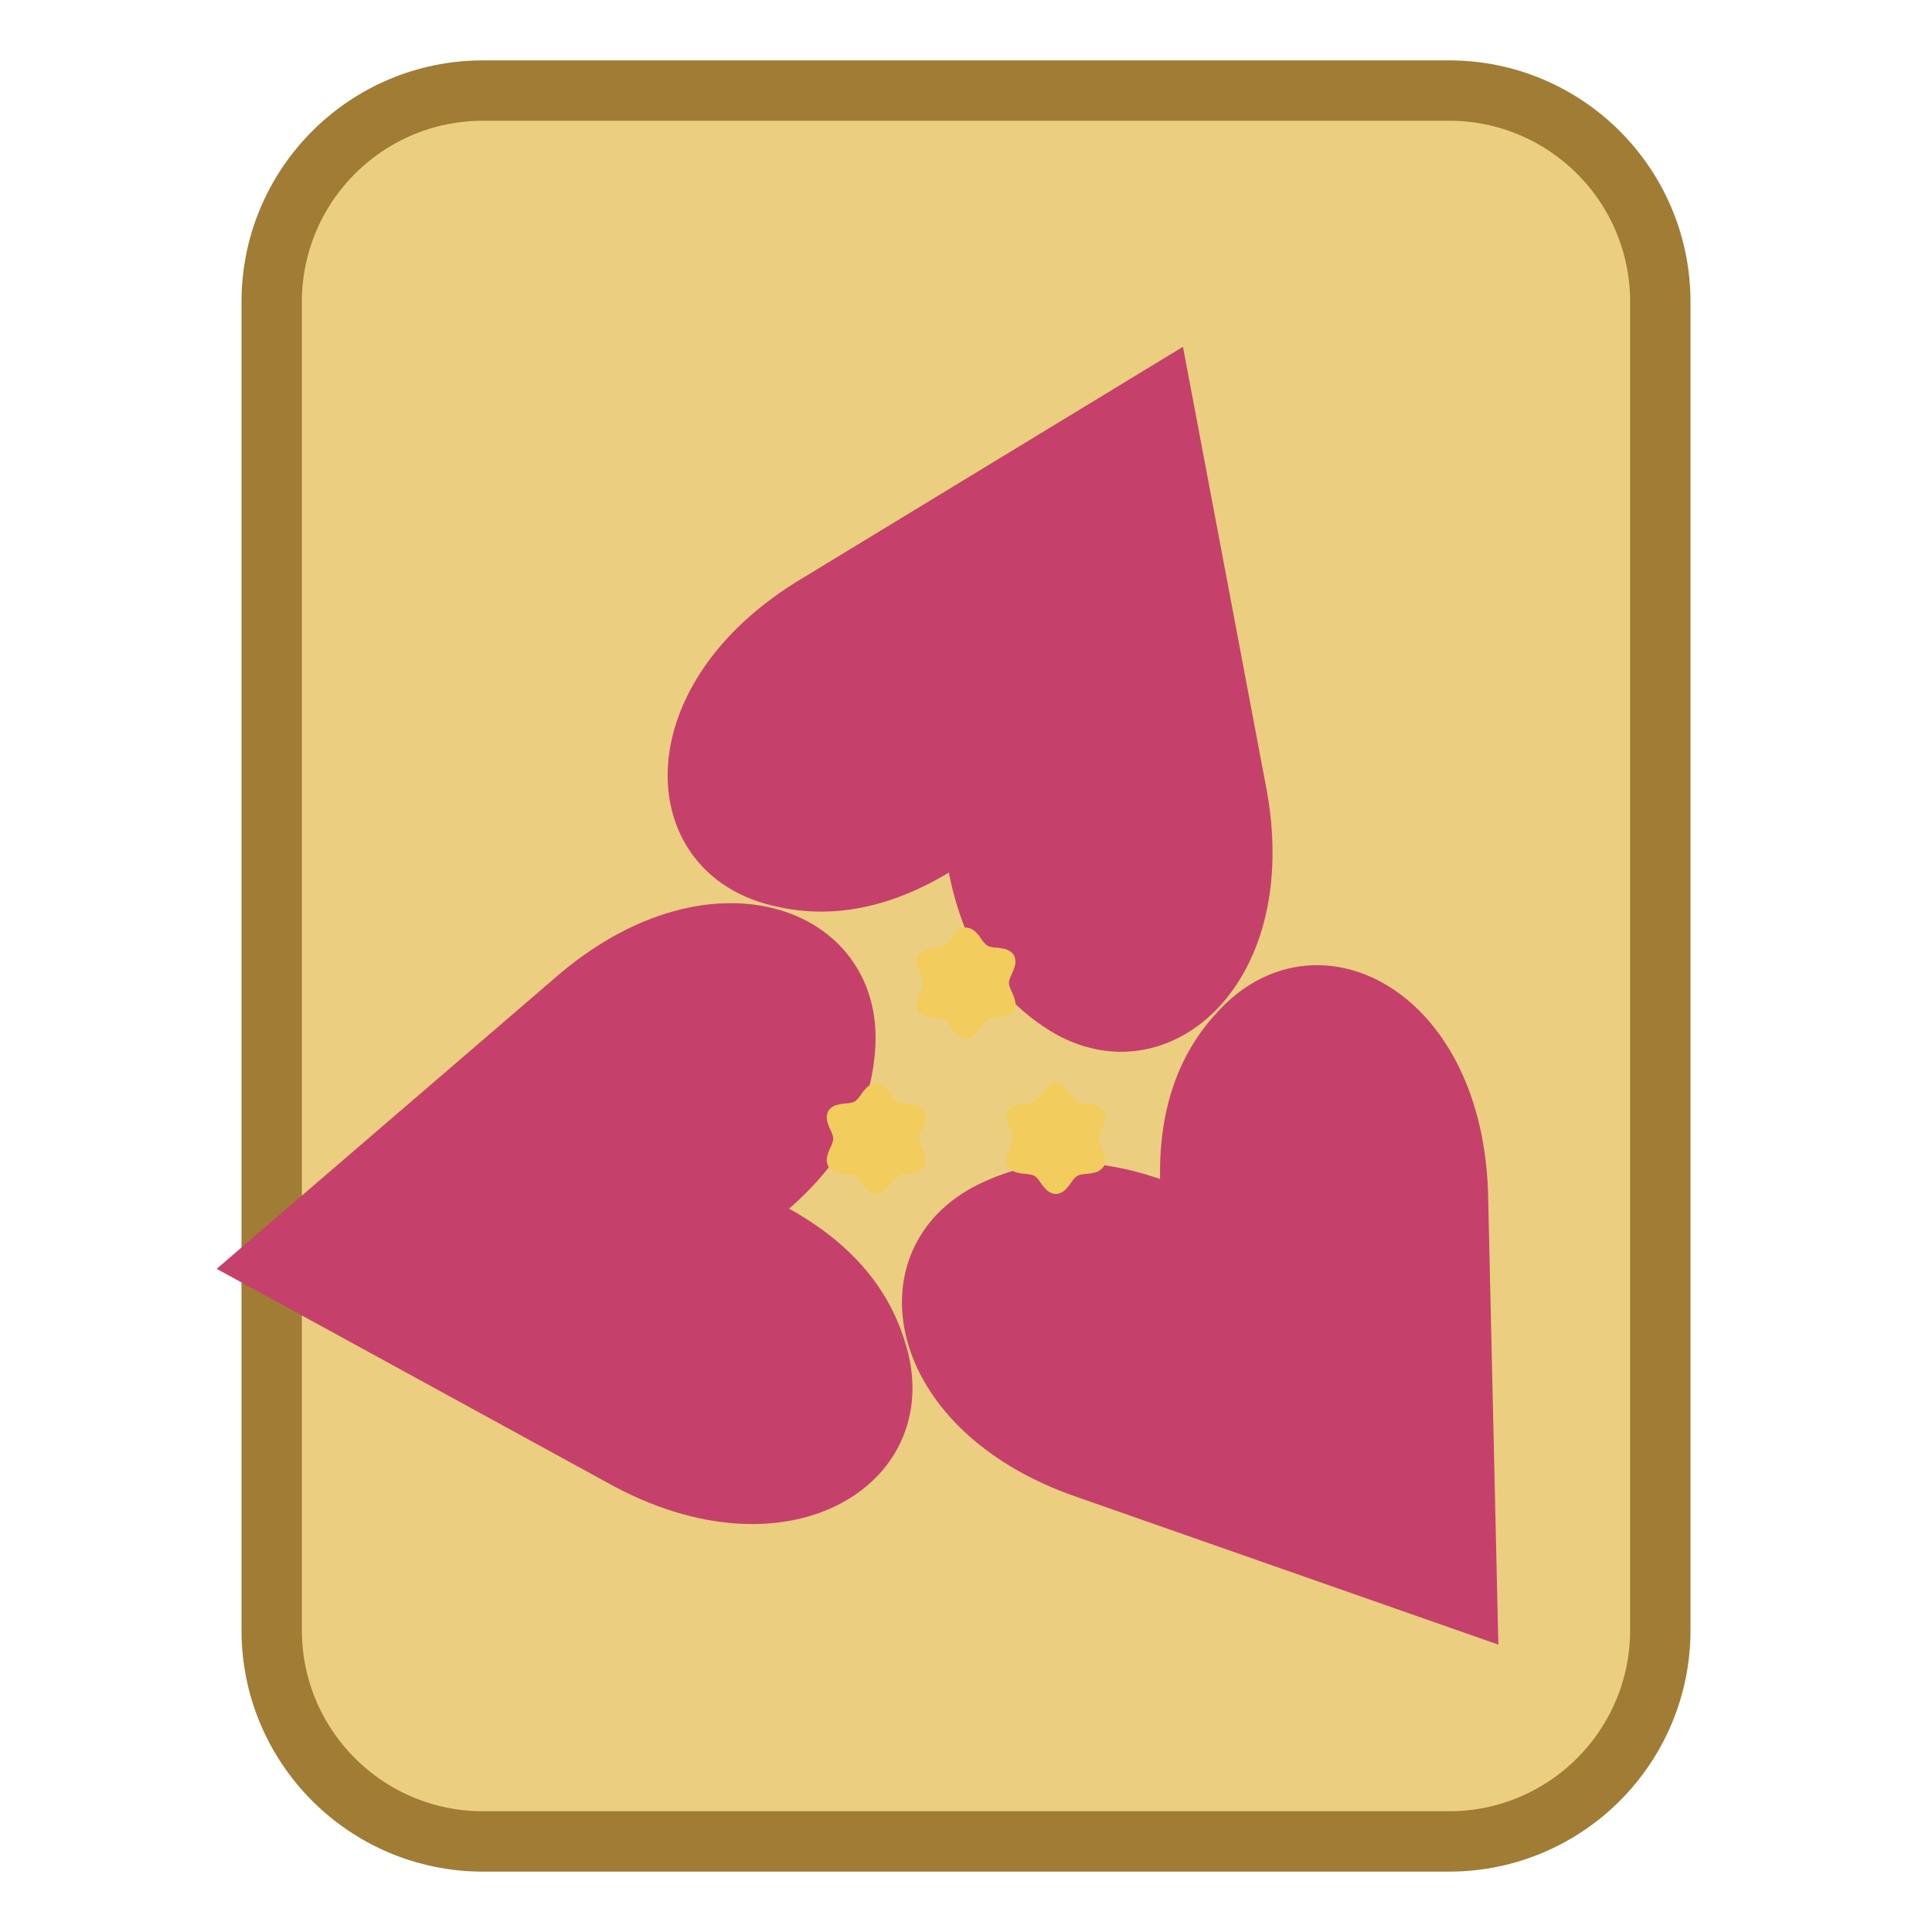
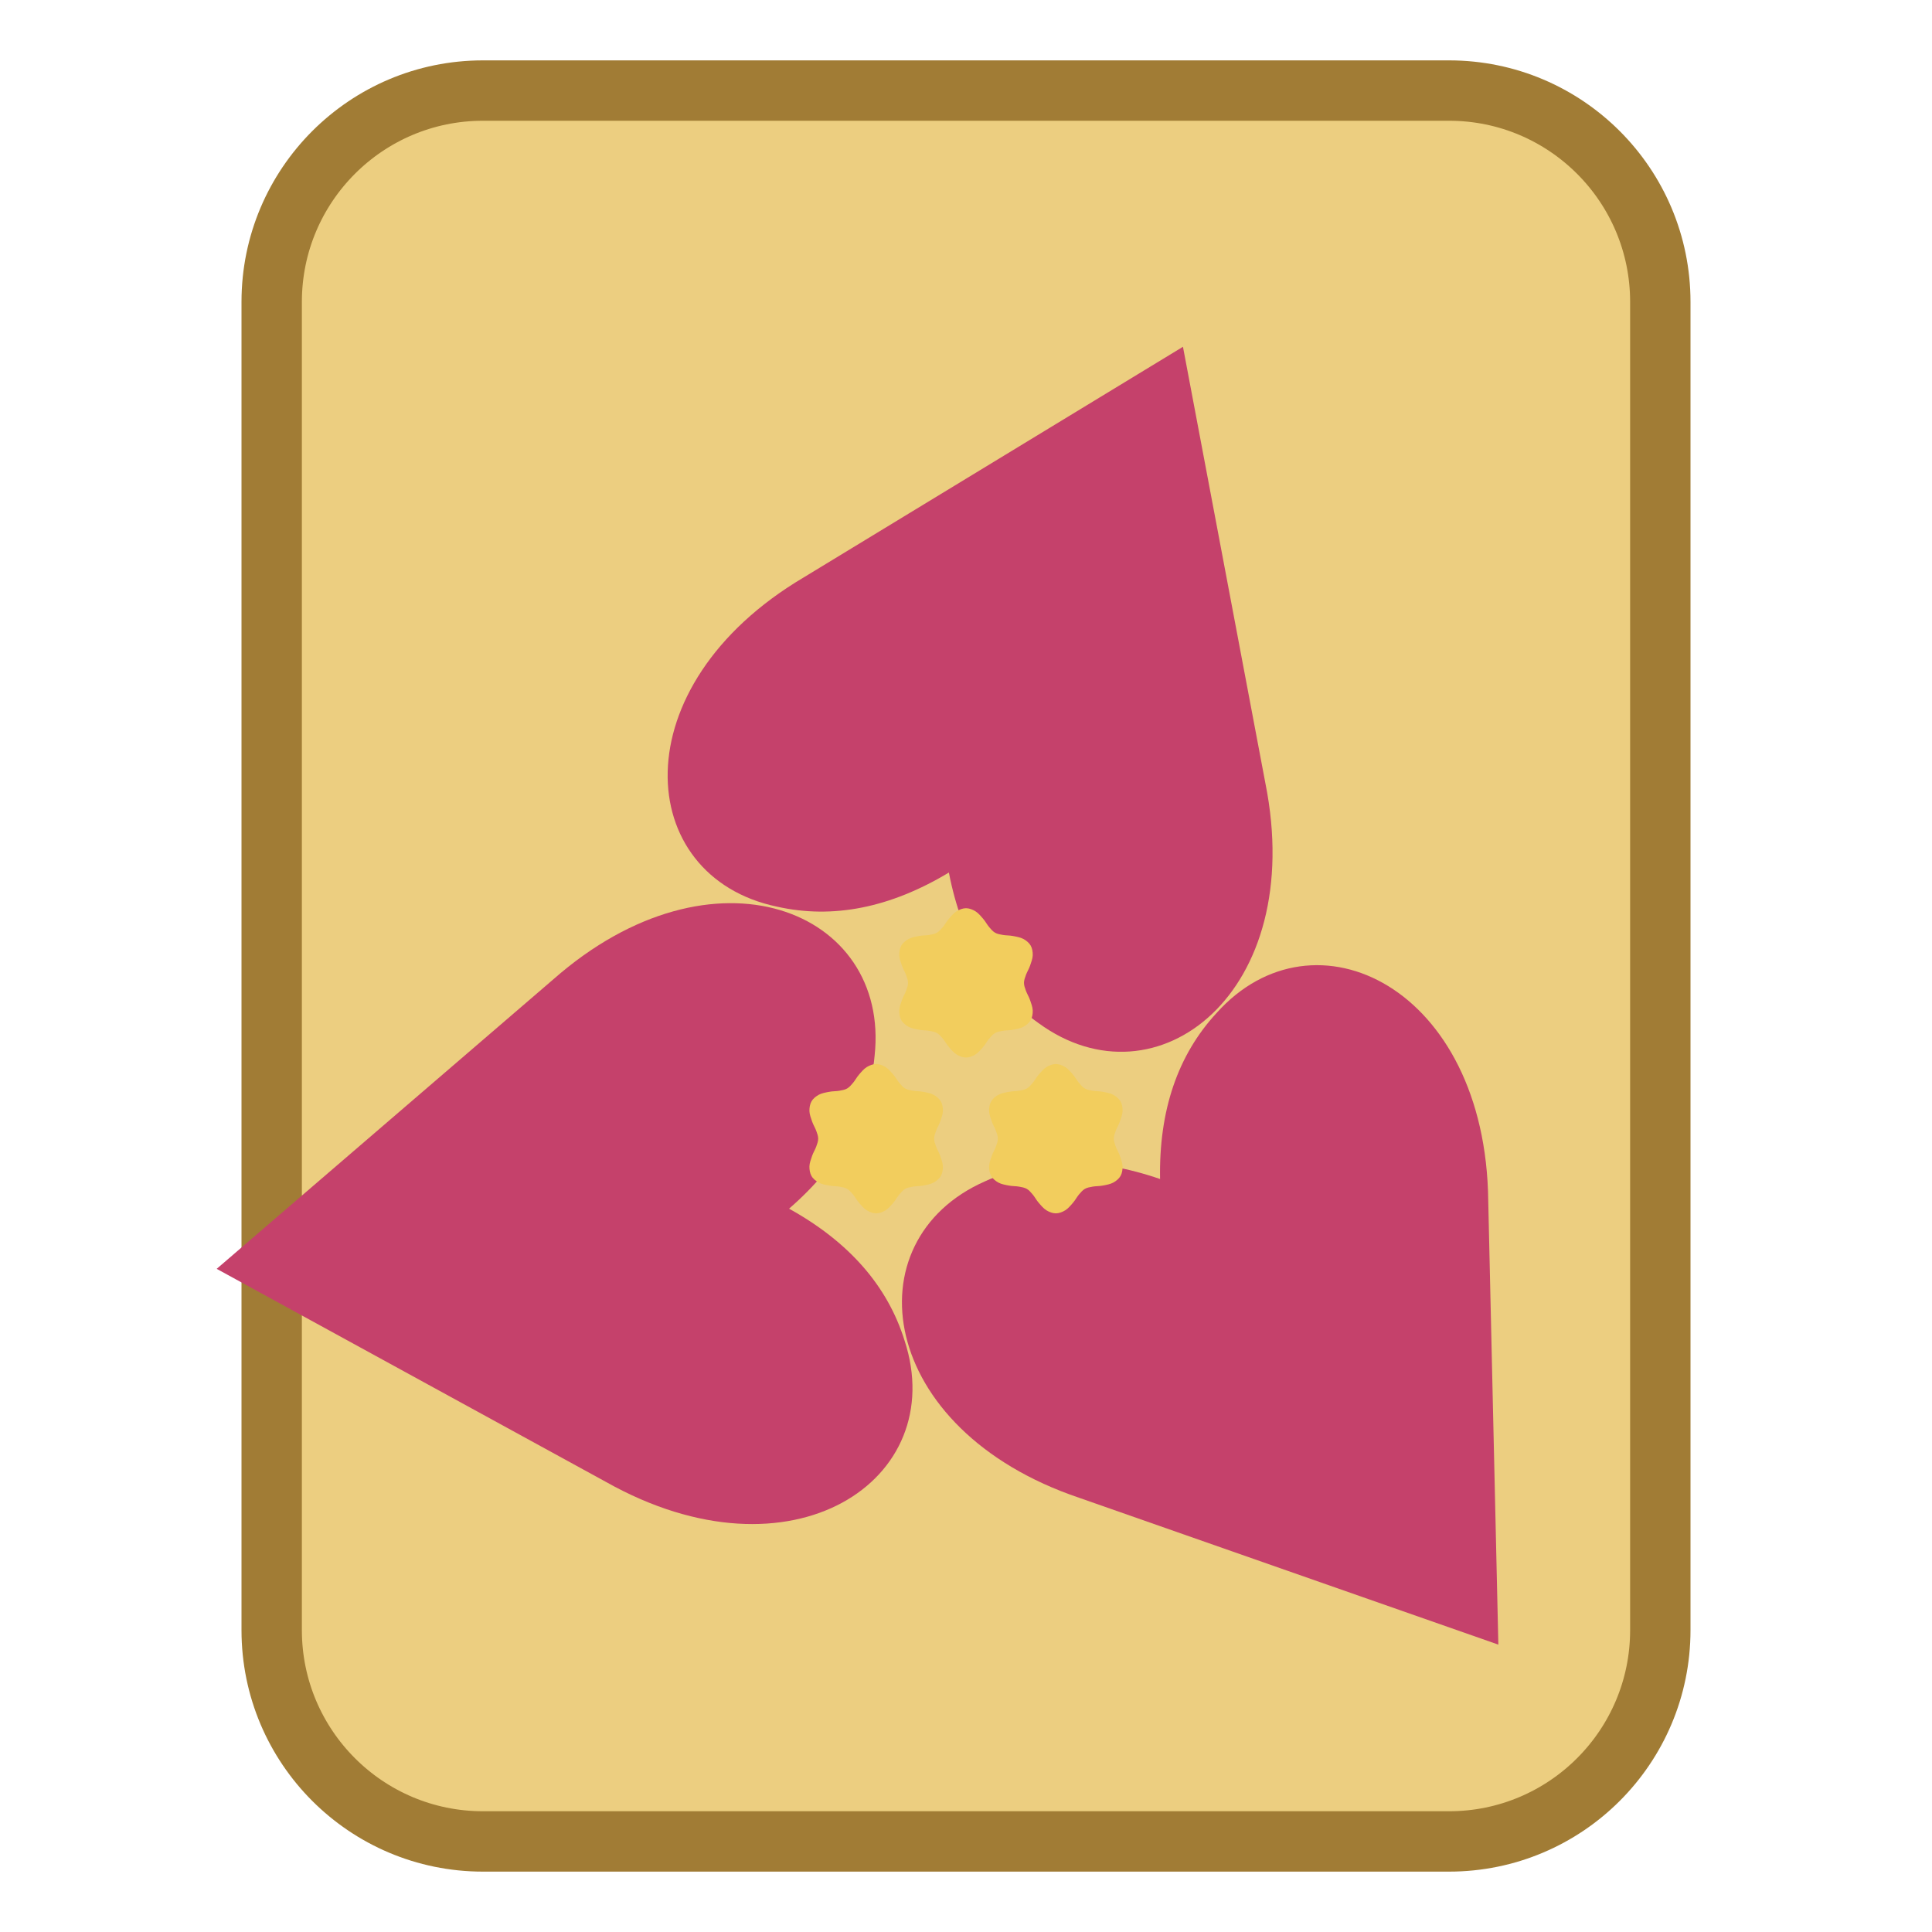
<svg xmlns="http://www.w3.org/2000/svg" viewBox="0 0 64 64" fill="none" role="img" aria-label="旋心">
  <rect x="9" y="3" width="46" height="58" rx="7" fill="#ECCE80" stroke="#A17C35" stroke-width="2" />
  <g transform="translate(32 36) scale(0.93) translate(-32 -36)">
    <g transform="rotate(0 32 36)">
      <g transform="translate(0 -2) rotate(24 32 29)">
        <path d="M32 10 L41 23 C45.4 29.2 42.2 35.2 37.1 34.1 Q34.1 33.5 32 30.5 Q29.9 33.5 26.9 34.1 C21.8 35.2 18.6 29.2 23 23 Z" fill="#C5416B" />
      </g>
    </g>
    <g transform="rotate(120 32 36)">
      <g transform="translate(0 -2) rotate(24 32 29)">
        <path d="M32 10 L41 23 C45.4 29.2 42.2 35.2 37.1 34.1 Q34.1 33.5 32 30.5 Q29.9 33.5 26.9 34.1 C21.8 35.2 18.6 29.2 23 23 Z" fill="#C5416B" />
      </g>
    </g>
    <g transform="rotate(240 32 36)">
      <g transform="translate(0 -2) rotate(24 32 29)">
        <path d="M32 10 L41 23 C45.4 29.2 42.2 35.2 37.1 34.1 Q34.1 33.5 32 30.5 Q29.9 33.5 26.9 34.1 C21.8 35.2 18.6 29.2 23 23 Z" fill="#C5416B" />
      </g>
    </g>
    <g data-flower-center="bougainvillea">
-       <path d="M32 28.53C32.083 28.53 32.173 28.564 32.249 28.611C32.324 28.657 32.393 28.74 32.453 28.81C32.513 28.879 32.558 28.966 32.61 29.027C32.662 29.088 32.705 29.14 32.765 29.175C32.825 29.21 32.892 29.221 32.971 29.235C33.049 29.25 33.147 29.245 33.237 29.263C33.328 29.28 33.434 29.298 33.512 29.34C33.59 29.382 33.665 29.443 33.706 29.515C33.748 29.587 33.763 29.682 33.761 29.771C33.758 29.86 33.72 29.96 33.69 30.047C33.66 30.134 33.608 30.216 33.581 30.292C33.554 30.367 33.53 30.431 33.53 30.5C33.53 30.569 33.554 30.633 33.581 30.708C33.608 30.784 33.66 30.866 33.69 30.953C33.72 31.04 33.758 31.14 33.761 31.229C33.763 31.318 33.748 31.413 33.706 31.485C33.665 31.557 33.59 31.618 33.512 31.66C33.434 31.702 33.328 31.72 33.237 31.737C33.147 31.755 33.049 31.75 32.971 31.765C32.892 31.779 32.825 31.79 32.765 31.825C32.705 31.86 32.662 31.912 32.61 31.973C32.558 32.034 32.513 32.121 32.453 32.19C32.393 32.26 32.324 32.343 32.249 32.389C32.173 32.436 32.083 32.47 32 32.47C31.917 32.47 31.827 32.436 31.751 32.389C31.676 32.343 31.607 32.26 31.547 32.19C31.487 32.121 31.442 32.034 31.39 31.973C31.338 31.912 31.295 31.86 31.235 31.825C31.175 31.79 31.108 31.779 31.029 31.765C30.951 31.75 30.853 31.755 30.763 31.737C30.672 31.72 30.566 31.702 30.488 31.66C30.41 31.618 30.335 31.557 30.294 31.485C30.253 31.413 30.237 31.318 30.239 31.229C30.242 31.14 30.28 31.04 30.31 30.953C30.34 30.866 30.392 30.784 30.419 30.708C30.446 30.633 30.47 30.569 30.47 30.5C30.47 30.431 30.446 30.367 30.419 30.292C30.392 30.216 30.34 30.134 30.31 30.047C30.28 29.96 30.242 29.86 30.239 29.771C30.237 29.682 30.253 29.587 30.294 29.515C30.335 29.443 30.41 29.382 30.488 29.34C30.566 29.298 30.672 29.28 30.763 29.263C30.853 29.245 30.951 29.25 31.029 29.235C31.108 29.221 31.175 29.21 31.235 29.175C31.295 29.14 31.338 29.088 31.39 29.027C31.442 28.966 31.487 28.879 31.547 28.81C31.607 28.74 31.676 28.657 31.751 28.611C31.827 28.564 31.917 28.53 32 28.53Z" transform="translate(0 1.8)" fill="#F2CD5D" />
-       <path d="M32 28.53C32.083 28.53 32.173 28.564 32.249 28.611C32.324 28.657 32.393 28.74 32.453 28.81C32.513 28.879 32.558 28.966 32.61 29.027C32.662 29.088 32.705 29.14 32.765 29.175C32.825 29.21 32.892 29.221 32.971 29.235C33.049 29.25 33.147 29.245 33.237 29.263C33.328 29.28 33.434 29.298 33.512 29.34C33.59 29.382 33.665 29.443 33.706 29.515C33.748 29.587 33.763 29.682 33.761 29.771C33.758 29.86 33.72 29.96 33.69 30.047C33.66 30.134 33.608 30.216 33.581 30.292C33.554 30.367 33.53 30.431 33.53 30.5C33.53 30.569 33.554 30.633 33.581 30.708C33.608 30.784 33.66 30.866 33.69 30.953C33.72 31.04 33.758 31.14 33.761 31.229C33.763 31.318 33.748 31.413 33.706 31.485C33.665 31.557 33.59 31.618 33.512 31.66C33.434 31.702 33.328 31.72 33.237 31.737C33.147 31.755 33.049 31.75 32.971 31.765C32.892 31.779 32.825 31.79 32.765 31.825C32.705 31.86 32.662 31.912 32.61 31.973C32.558 32.034 32.513 32.121 32.453 32.19C32.393 32.26 32.324 32.343 32.249 32.389C32.173 32.436 32.083 32.47 32 32.47C31.917 32.47 31.827 32.436 31.751 32.389C31.676 32.343 31.607 32.26 31.547 32.19C31.487 32.121 31.442 32.034 31.39 31.973C31.338 31.912 31.295 31.86 31.235 31.825C31.175 31.79 31.108 31.779 31.029 31.765C30.951 31.75 30.853 31.755 30.763 31.737C30.672 31.72 30.566 31.702 30.488 31.66C30.41 31.618 30.335 31.557 30.294 31.485C30.253 31.413 30.237 31.318 30.239 31.229C30.242 31.14 30.28 31.04 30.31 30.953C30.34 30.866 30.392 30.784 30.419 30.708C30.446 30.633 30.47 30.569 30.47 30.5C30.47 30.431 30.446 30.367 30.419 30.292C30.392 30.216 30.34 30.134 30.31 30.047C30.28 29.96 30.242 29.86 30.239 29.771C30.237 29.682 30.253 29.587 30.294 29.515C30.335 29.443 30.41 29.382 30.488 29.34C30.566 29.298 30.672 29.28 30.763 29.263C30.853 29.245 30.951 29.25 31.029 29.235C31.108 29.221 31.175 29.21 31.235 29.175C31.295 29.14 31.338 29.088 31.39 29.027C31.442 28.966 31.487 28.879 31.547 28.81C31.607 28.74 31.676 28.657 31.751 28.611C31.827 28.564 31.917 28.53 32 28.53Z" transform="translate(-3.2 7.35)" fill="#F2CD5D" />
-       <path d="M32 28.53C32.083 28.53 32.173 28.564 32.249 28.611C32.324 28.657 32.393 28.74 32.453 28.81C32.513 28.879 32.558 28.966 32.61 29.027C32.662 29.088 32.705 29.14 32.765 29.175C32.825 29.21 32.892 29.221 32.971 29.235C33.049 29.25 33.147 29.245 33.237 29.263C33.328 29.28 33.434 29.298 33.512 29.34C33.59 29.382 33.665 29.443 33.706 29.515C33.748 29.587 33.763 29.682 33.761 29.771C33.758 29.86 33.72 29.96 33.69 30.047C33.66 30.134 33.608 30.216 33.581 30.292C33.554 30.367 33.53 30.431 33.53 30.5C33.53 30.569 33.554 30.633 33.581 30.708C33.608 30.784 33.66 30.866 33.69 30.953C33.72 31.04 33.758 31.14 33.761 31.229C33.763 31.318 33.748 31.413 33.706 31.485C33.665 31.557 33.59 31.618 33.512 31.66C33.434 31.702 33.328 31.72 33.237 31.737C33.147 31.755 33.049 31.75 32.971 31.765C32.892 31.779 32.825 31.79 32.765 31.825C32.705 31.86 32.662 31.912 32.61 31.973C32.558 32.034 32.513 32.121 32.453 32.19C32.393 32.26 32.324 32.343 32.249 32.389C32.173 32.436 32.083 32.47 32 32.47C31.917 32.47 31.827 32.436 31.751 32.389C31.676 32.343 31.607 32.26 31.547 32.19C31.487 32.121 31.442 32.034 31.39 31.973C31.338 31.912 31.295 31.86 31.235 31.825C31.175 31.79 31.108 31.779 31.029 31.765C30.951 31.75 30.853 31.755 30.763 31.737C30.672 31.72 30.566 31.702 30.488 31.66C30.41 31.618 30.335 31.557 30.294 31.485C30.253 31.413 30.237 31.318 30.239 31.229C30.242 31.14 30.28 31.04 30.31 30.953C30.34 30.866 30.392 30.784 30.419 30.708C30.446 30.633 30.47 30.569 30.47 30.5C30.47 30.431 30.446 30.367 30.419 30.292C30.392 30.216 30.34 30.134 30.31 30.047C30.28 29.96 30.242 29.86 30.239 29.771C30.237 29.682 30.253 29.587 30.294 29.515C30.335 29.443 30.41 29.382 30.488 29.34C30.566 29.298 30.672 29.28 30.763 29.263C30.853 29.245 30.951 29.25 31.029 29.235C31.108 29.221 31.175 29.21 31.235 29.175C31.295 29.14 31.338 29.088 31.39 29.027C31.442 28.966 31.487 28.879 31.547 28.81C31.607 28.74 31.676 28.657 31.751 28.611C31.827 28.564 31.917 28.53 32 28.53Z" transform="translate(3.2 7.35)" fill="#F2CD5D" />
+       <path d="M32 28.53C32.083 28.53 32.173 28.564 32.249 28.611C32.324 28.657 32.393 28.74 32.453 28.81C32.513 28.879 32.558 28.966 32.61 29.027C32.662 29.088 32.705 29.14 32.765 29.175C32.825 29.21 32.892 29.221 32.971 29.235C33.049 29.25 33.147 29.245 33.237 29.263C33.328 29.28 33.434 29.298 33.512 29.34C33.59 29.382 33.665 29.443 33.706 29.515C33.748 29.587 33.763 29.682 33.761 29.771C33.758 29.86 33.72 29.96 33.69 30.047C33.66 30.134 33.608 30.216 33.581 30.292C33.554 30.367 33.53 30.431 33.53 30.5C33.53 30.569 33.554 30.633 33.581 30.708C33.608 30.784 33.66 30.866 33.69 30.953C33.72 31.04 33.758 31.14 33.761 31.229C33.763 31.318 33.748 31.413 33.706 31.485C33.665 31.557 33.59 31.618 33.512 31.66C33.434 31.702 33.328 31.72 33.237 31.737C33.147 31.755 33.049 31.75 32.971 31.765C32.892 31.779 32.825 31.79 32.765 31.825C32.705 31.86 32.662 31.912 32.61 31.973C32.558 32.034 32.513 32.121 32.453 32.19C32.393 32.26 32.324 32.343 32.249 32.389C32.173 32.436 32.083 32.47 32 32.47C31.917 32.47 31.827 32.436 31.751 32.389C31.676 32.343 31.607 32.26 31.547 32.19C31.487 32.121 31.442 32.034 31.39 31.973C31.338 31.912 31.295 31.86 31.235 31.825C31.175 31.79 31.108 31.779 31.029 31.765C30.951 31.75 30.853 31.755 30.763 31.737C30.672 31.72 30.566 31.702 30.488 31.66C30.41 31.618 30.335 31.557 30.294 31.485C30.253 31.413 30.237 31.318 30.239 31.229C30.242 31.14 30.28 31.04 30.31 30.953C30.34 30.866 30.392 30.784 30.419 30.708C30.446 30.633 30.47 30.569 30.47 30.5C30.47 30.431 30.446 30.367 30.419 30.292C30.392 30.216 30.34 30.134 30.31 30.047C30.28 29.96 30.242 29.86 30.239 29.771C30.237 29.682 30.253 29.587 30.294 29.515C30.335 29.443 30.41 29.382 30.488 29.34C30.566 29.298 30.672 29.28 30.763 29.263C30.853 29.245 30.951 29.25 31.029 29.235C31.108 29.221 31.175 29.21 31.235 29.175C31.295 29.14 31.338 29.088 31.39 29.027C31.442 28.966 31.487 28.879 31.547 28.81C31.607 28.74 31.676 28.657 31.751 28.611C31.827 28.564 31.917 28.53 32 28.53Z" transform="translate(32 32.3) scale(1.35) translate(-32 -30.5)" fill="#F2CD5D" />
+       <path d="M32 28.53C32.083 28.53 32.173 28.564 32.249 28.611C32.324 28.657 32.393 28.74 32.453 28.81C32.513 28.879 32.558 28.966 32.61 29.027C32.662 29.088 32.705 29.14 32.765 29.175C32.825 29.21 32.892 29.221 32.971 29.235C33.049 29.25 33.147 29.245 33.237 29.263C33.328 29.28 33.434 29.298 33.512 29.34C33.59 29.382 33.665 29.443 33.706 29.515C33.748 29.587 33.763 29.682 33.761 29.771C33.758 29.86 33.72 29.96 33.69 30.047C33.66 30.134 33.608 30.216 33.581 30.292C33.554 30.367 33.53 30.431 33.53 30.5C33.53 30.569 33.554 30.633 33.581 30.708C33.608 30.784 33.66 30.866 33.69 30.953C33.72 31.04 33.758 31.14 33.761 31.229C33.763 31.318 33.748 31.413 33.706 31.485C33.665 31.557 33.59 31.618 33.512 31.66C33.434 31.702 33.328 31.72 33.237 31.737C33.147 31.755 33.049 31.75 32.971 31.765C32.892 31.779 32.825 31.79 32.765 31.825C32.705 31.86 32.662 31.912 32.61 31.973C32.558 32.034 32.513 32.121 32.453 32.19C32.393 32.26 32.324 32.343 32.249 32.389C32.173 32.436 32.083 32.47 32 32.47C31.917 32.47 31.827 32.436 31.751 32.389C31.676 32.343 31.607 32.26 31.547 32.19C31.487 32.121 31.442 32.034 31.39 31.973C31.338 31.912 31.295 31.86 31.235 31.825C31.175 31.79 31.108 31.779 31.029 31.765C30.951 31.75 30.853 31.755 30.763 31.737C30.672 31.72 30.566 31.702 30.488 31.66C30.41 31.618 30.335 31.557 30.294 31.485C30.253 31.413 30.237 31.318 30.239 31.229C30.242 31.14 30.28 31.04 30.31 30.953C30.34 30.866 30.392 30.784 30.419 30.708C30.446 30.633 30.47 30.569 30.47 30.5C30.47 30.431 30.446 30.367 30.419 30.292C30.392 30.216 30.34 30.134 30.31 30.047C30.28 29.96 30.242 29.86 30.239 29.771C30.237 29.682 30.253 29.587 30.294 29.515C30.335 29.443 30.41 29.382 30.488 29.34C30.566 29.298 30.672 29.28 30.763 29.263C30.853 29.245 30.951 29.25 31.029 29.235C31.108 29.221 31.175 29.21 31.235 29.175C31.295 29.14 31.338 29.088 31.39 29.027C31.442 28.966 31.487 28.879 31.547 28.81C31.607 28.74 31.676 28.657 31.751 28.611C31.827 28.564 31.917 28.53 32 28.53Z" transform="translate(28.8 37.85) scale(1.35) translate(-32 -30.5)" fill="#F2CD5D" />
+       <path d="M32 28.53C32.083 28.53 32.173 28.564 32.249 28.611C32.324 28.657 32.393 28.74 32.453 28.81C32.513 28.879 32.558 28.966 32.61 29.027C32.662 29.088 32.705 29.14 32.765 29.175C32.825 29.21 32.892 29.221 32.971 29.235C33.049 29.25 33.147 29.245 33.237 29.263C33.328 29.28 33.434 29.298 33.512 29.34C33.59 29.382 33.665 29.443 33.706 29.515C33.748 29.587 33.763 29.682 33.761 29.771C33.758 29.86 33.72 29.96 33.69 30.047C33.66 30.134 33.608 30.216 33.581 30.292C33.554 30.367 33.53 30.431 33.53 30.5C33.53 30.569 33.554 30.633 33.581 30.708C33.608 30.784 33.66 30.866 33.69 30.953C33.72 31.04 33.758 31.14 33.761 31.229C33.763 31.318 33.748 31.413 33.706 31.485C33.665 31.557 33.59 31.618 33.512 31.66C33.434 31.702 33.328 31.72 33.237 31.737C33.147 31.755 33.049 31.75 32.971 31.765C32.892 31.779 32.825 31.79 32.765 31.825C32.705 31.86 32.662 31.912 32.61 31.973C32.558 32.034 32.513 32.121 32.453 32.19C32.393 32.26 32.324 32.343 32.249 32.389C32.173 32.436 32.083 32.47 32 32.47C31.917 32.47 31.827 32.436 31.751 32.389C31.676 32.343 31.607 32.26 31.547 32.19C31.487 32.121 31.442 32.034 31.39 31.973C31.338 31.912 31.295 31.86 31.235 31.825C31.175 31.79 31.108 31.779 31.029 31.765C30.951 31.75 30.853 31.755 30.763 31.737C30.672 31.72 30.566 31.702 30.488 31.66C30.41 31.618 30.335 31.557 30.294 31.485C30.253 31.413 30.237 31.318 30.239 31.229C30.242 31.14 30.28 31.04 30.31 30.953C30.34 30.866 30.392 30.784 30.419 30.708C30.446 30.633 30.47 30.569 30.47 30.5C30.47 30.431 30.446 30.367 30.419 30.292C30.392 30.216 30.34 30.134 30.31 30.047C30.28 29.96 30.242 29.86 30.239 29.771C30.237 29.682 30.253 29.587 30.294 29.515C30.335 29.443 30.41 29.382 30.488 29.34C30.566 29.298 30.672 29.28 30.763 29.263C30.853 29.245 30.951 29.25 31.029 29.235C31.108 29.221 31.175 29.21 31.235 29.175C31.295 29.14 31.338 29.088 31.39 29.027C31.442 28.966 31.487 28.879 31.547 28.81C31.607 28.74 31.676 28.657 31.751 28.611C31.827 28.564 31.917 28.53 32 28.53Z" transform="translate(35.2 37.85) scale(1.35) translate(-32 -30.5)" fill="#F2CD5D" />
    </g>
  </g>
</svg>
